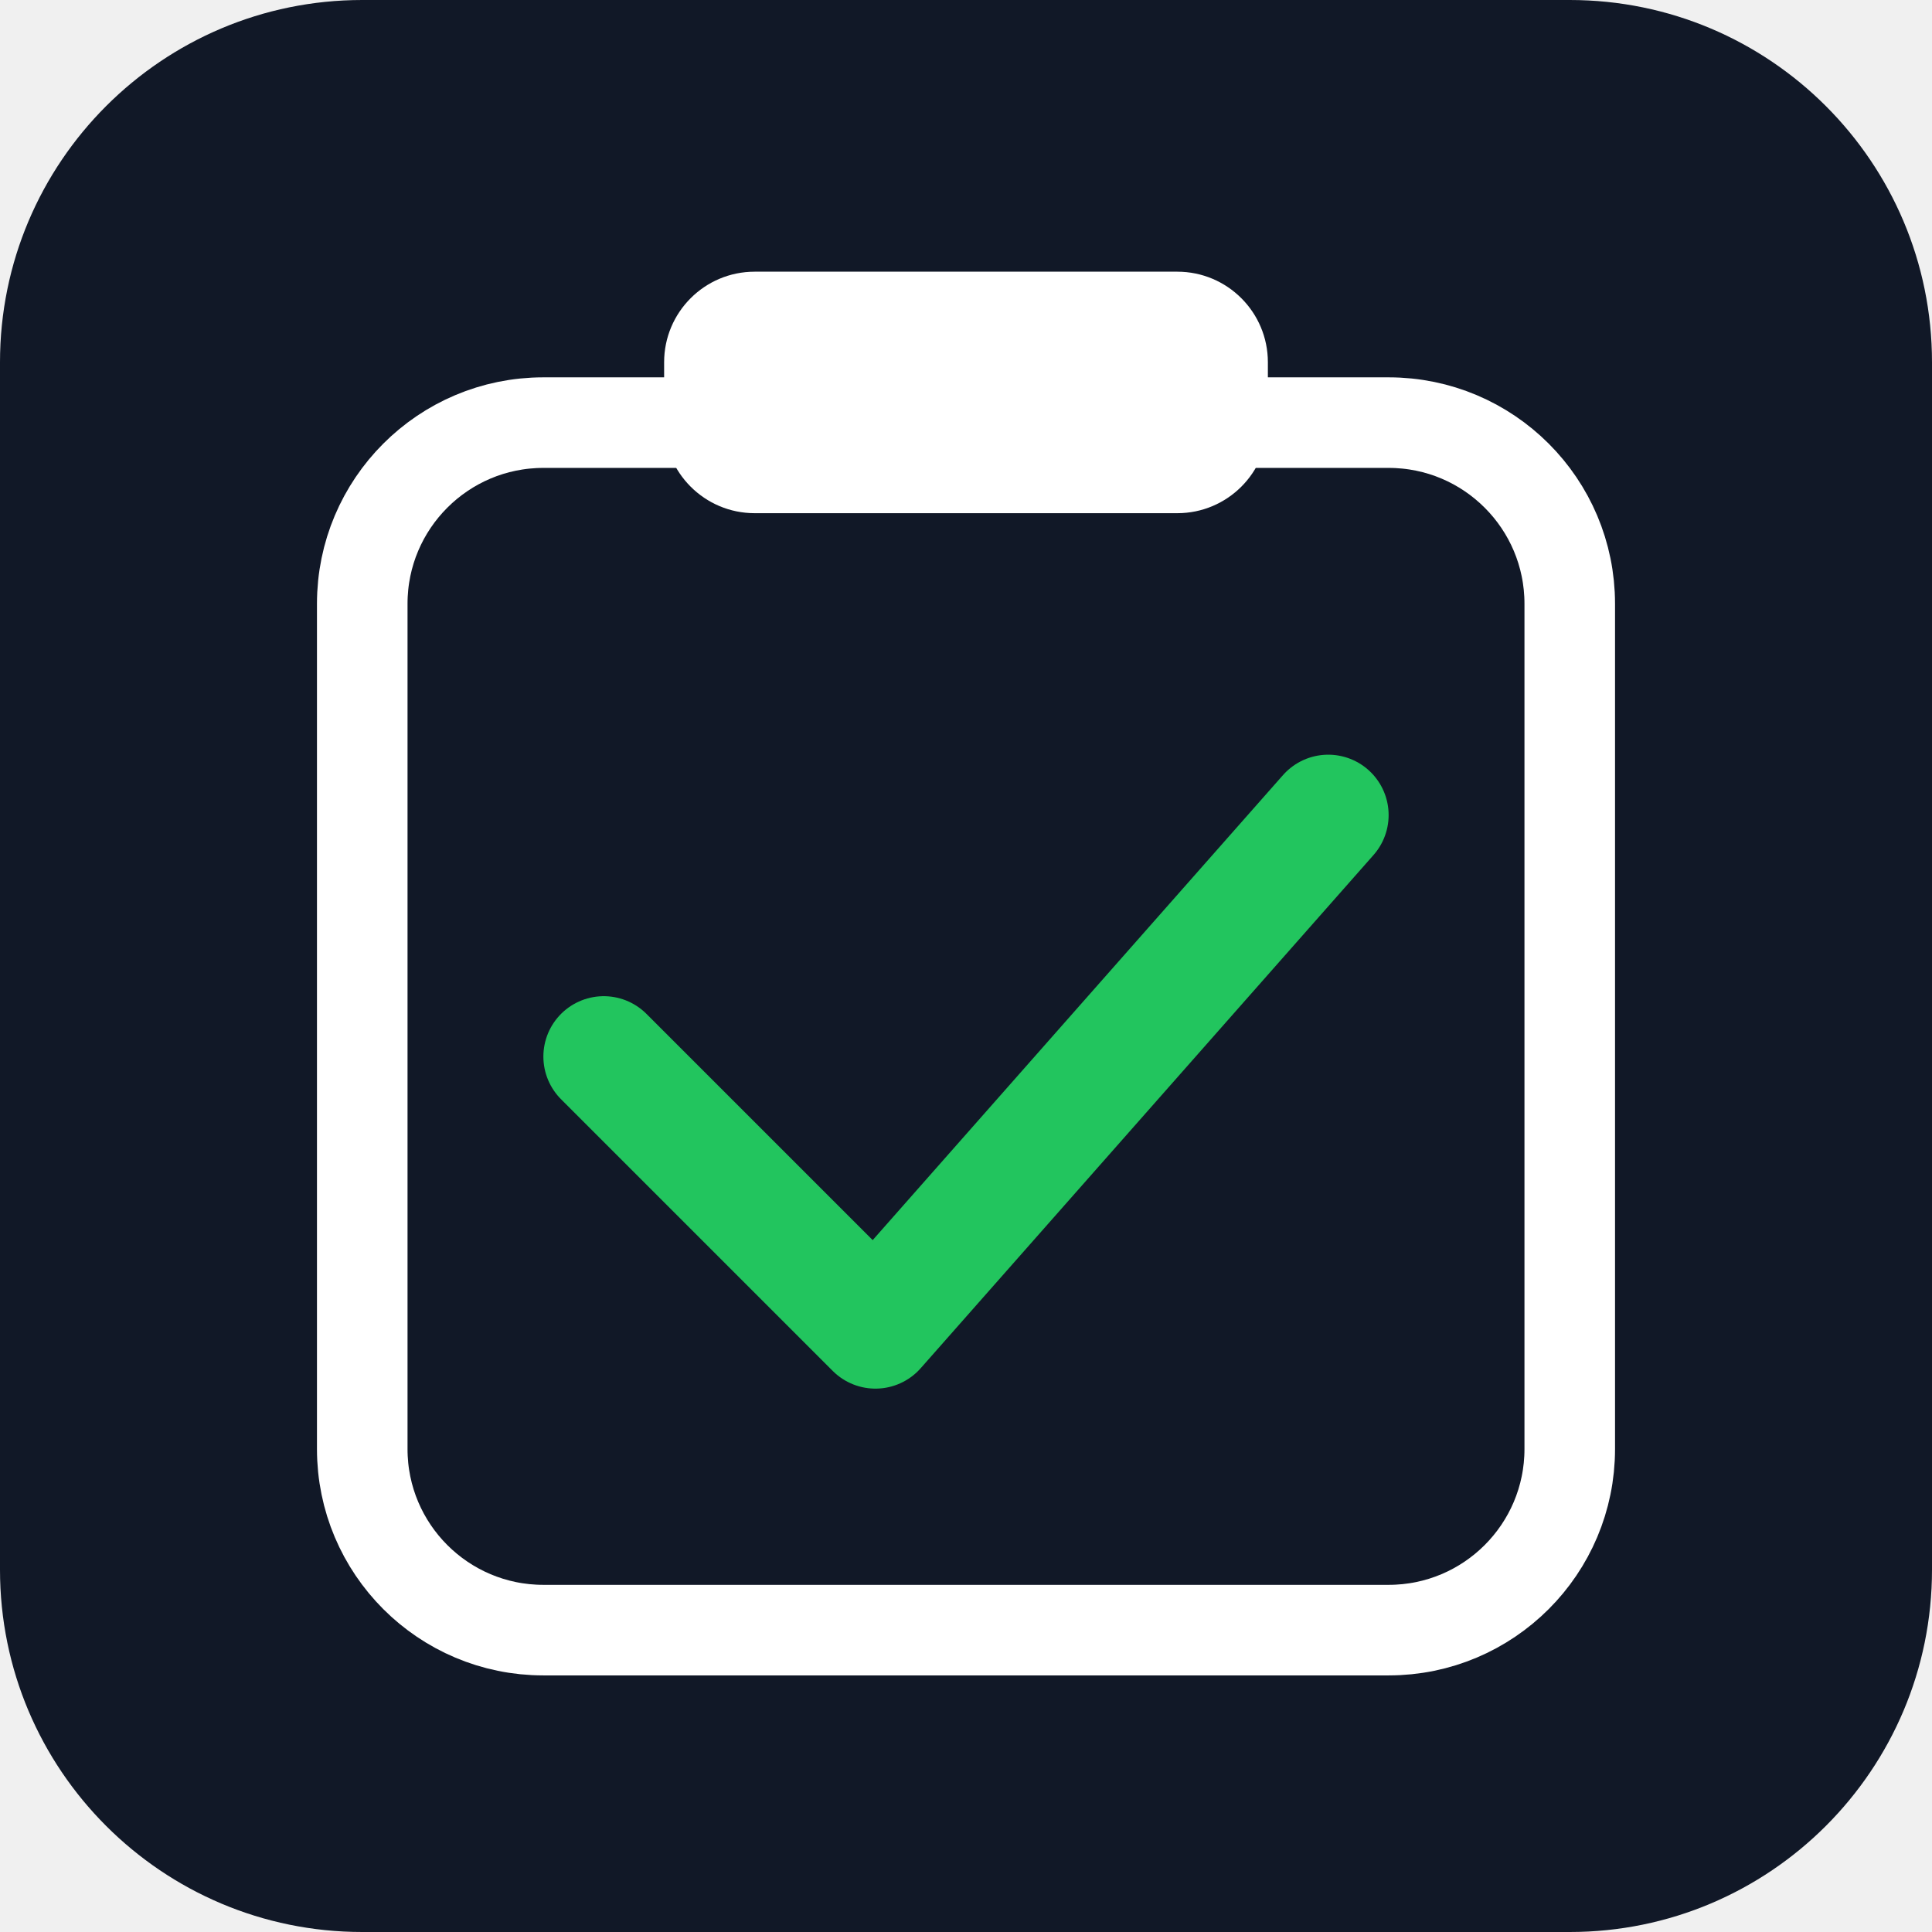
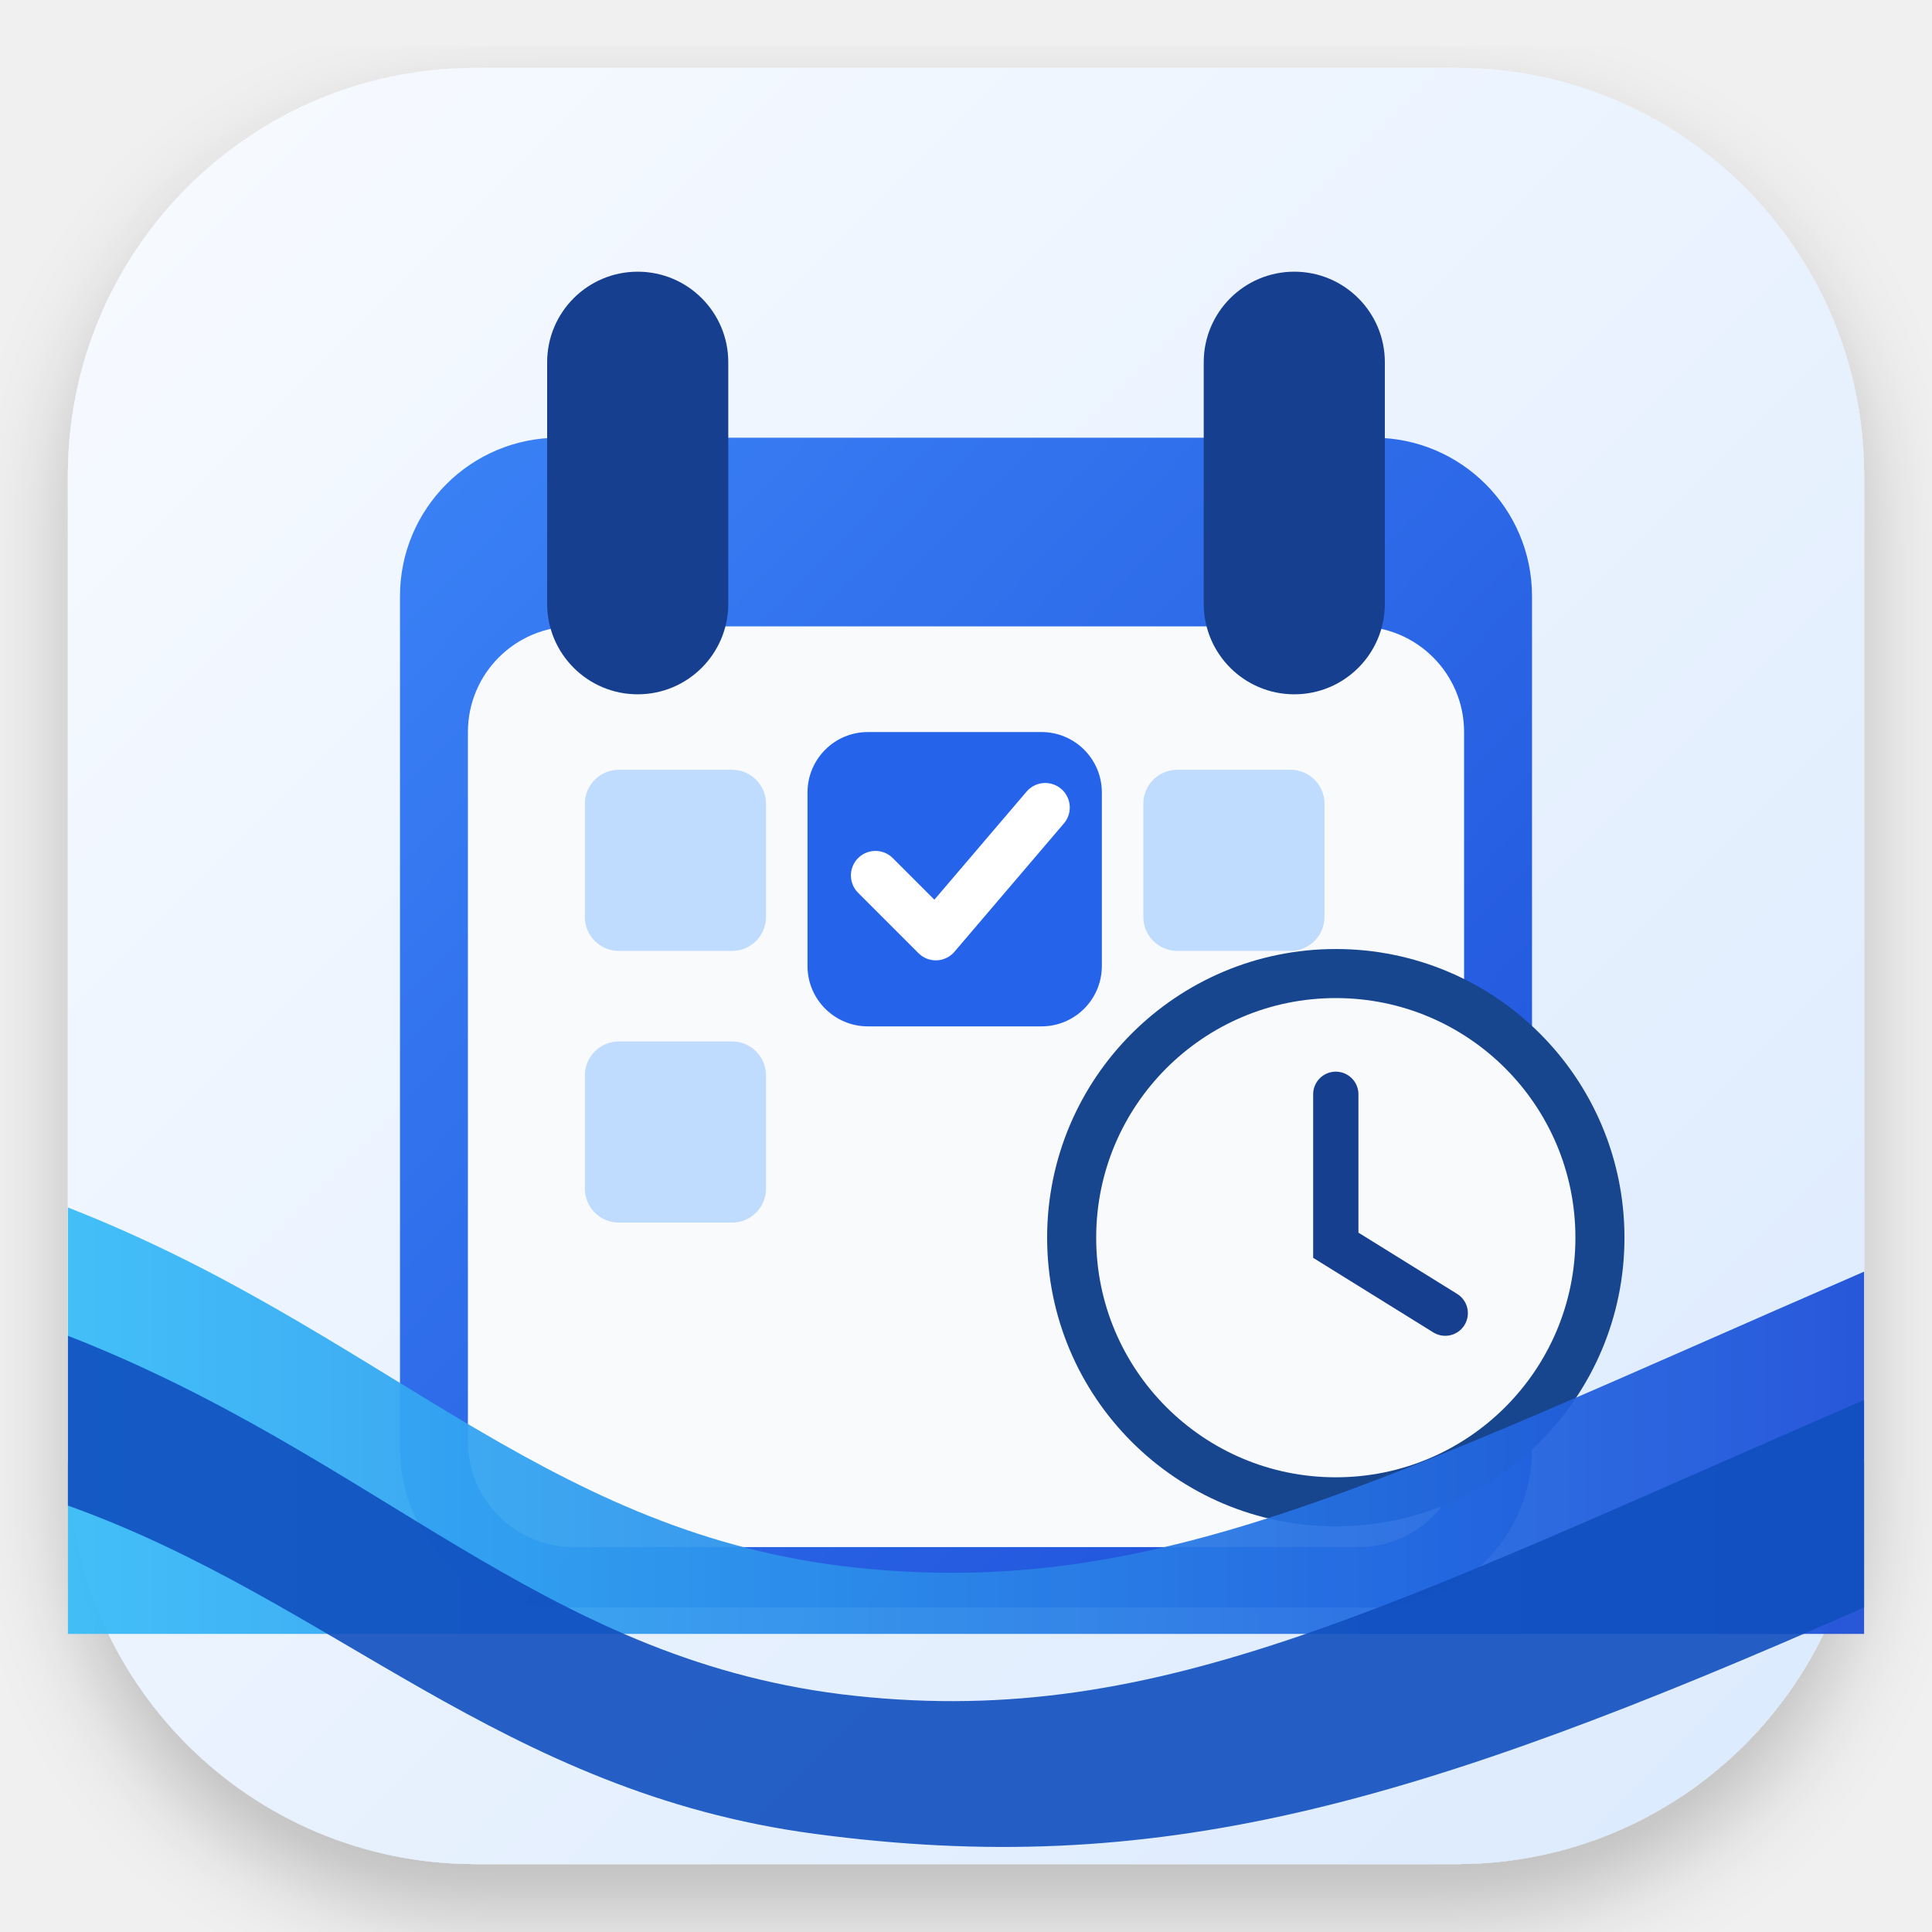
- <svg xmlns="http://www.w3.org/2000/svg" width="512" height="512" viewBox="0 0 512 512">
-   <rect width="512" height="512" rx="96" fill="#111827" />
-   <rect x="96" y="112" width="320" height="320" rx="48" fill="none" stroke="#fff" stroke-width="24" />
-   <rect x="176" y="72" width="160" height="64" rx="24" fill="#fff" />
-   <path d="M160 280l72 72 120-136" fill="none" stroke="#22c55e" stroke-width="32" stroke-linecap="round" stroke-linejoin="round" />
+ <svg xmlns="http://www.w3.org/2000/svg" viewBox="0 0 512 512">
+   <defs>
+     <linearGradient id="bg" x1="0" y1="0" x2="1" y2="1">
+       <stop stop-color="#f8fbff" />
+       <stop offset="1" stop-color="#dbeafe" />
+     </linearGradient>
+     <linearGradient id="blue" x1="0" y1="0" x2="1" y2="1">
+       <stop stop-color="#3b82f6" />
+       <stop offset="1" stop-color="#1d4ed8" />
+     </linearGradient>
+     <linearGradient id="wave" x1="0" y1="0" x2="1" y2="0">
+       <stop stop-color="#38bdf8" />
+       <stop offset="1" stop-color="#1d4ed8" />
+     </linearGradient>
+     <filter id="shadow" x="-20%" y="-20%" width="140%" height="140%">
+       <feDropShadow dx="0" dy="12" stdDeviation="12" flood-opacity=".22" />
+     </filter>
+   </defs>
+   <rect x="18" y="18" width="476" height="476" rx="108" fill="url(#bg)" filter="url(#shadow)" />
+   <rect x="106" y="116" width="300" height="310" rx="42" fill="url(#blue)" />
+   <rect x="124" y="166" width="264" height="244" rx="28" fill="#f8fafc" />
+   <rect x="145" y="72" width="48" height="112" rx="24" fill="#173f8f" />
+   <rect x="319" y="72" width="48" height="112" rx="24" fill="#173f8f" />
+   <g fill="#bfdbfe">
+     <rect x="155" y="204" width="48" height="48" rx="9" />
+     <rect x="229" y="204" width="48" height="48" rx="9" />
+     <rect x="303" y="204" width="48" height="48" rx="9" />
+     <rect x="155" y="276" width="48" height="48" rx="9" />
+     <rect x="303" y="276" width="48" height="48" rx="9" />
+   </g>
+   <rect x="214" y="194" width="78" height="78" rx="16" fill="#2563eb" />
+   <path d="M232 232l16 16 29-34" fill="none" stroke="#fff" stroke-width="13" stroke-linecap="round" stroke-linejoin="round" />
+   <circle cx="354" cy="328" r="70" fill="#f8fafc" stroke="#17468f" stroke-width="13" />
+   <path d="M354 290v40l29 18" fill="none" stroke="#173f8f" stroke-width="12" stroke-linecap="round" />
+   <path d="M18 320c82 32 125 85 205 95 82 10 142-22 271-78v96H18z" fill="url(#wave)" opacity=".94" />
+   <path d="M18 354c82 32 125 85 205 95 82 10 142-22 271-78v55c-120 53-188 72-278 60-83-11-128-62-198-87z" fill="#0f4fbf" opacity=".9" />
</svg>
